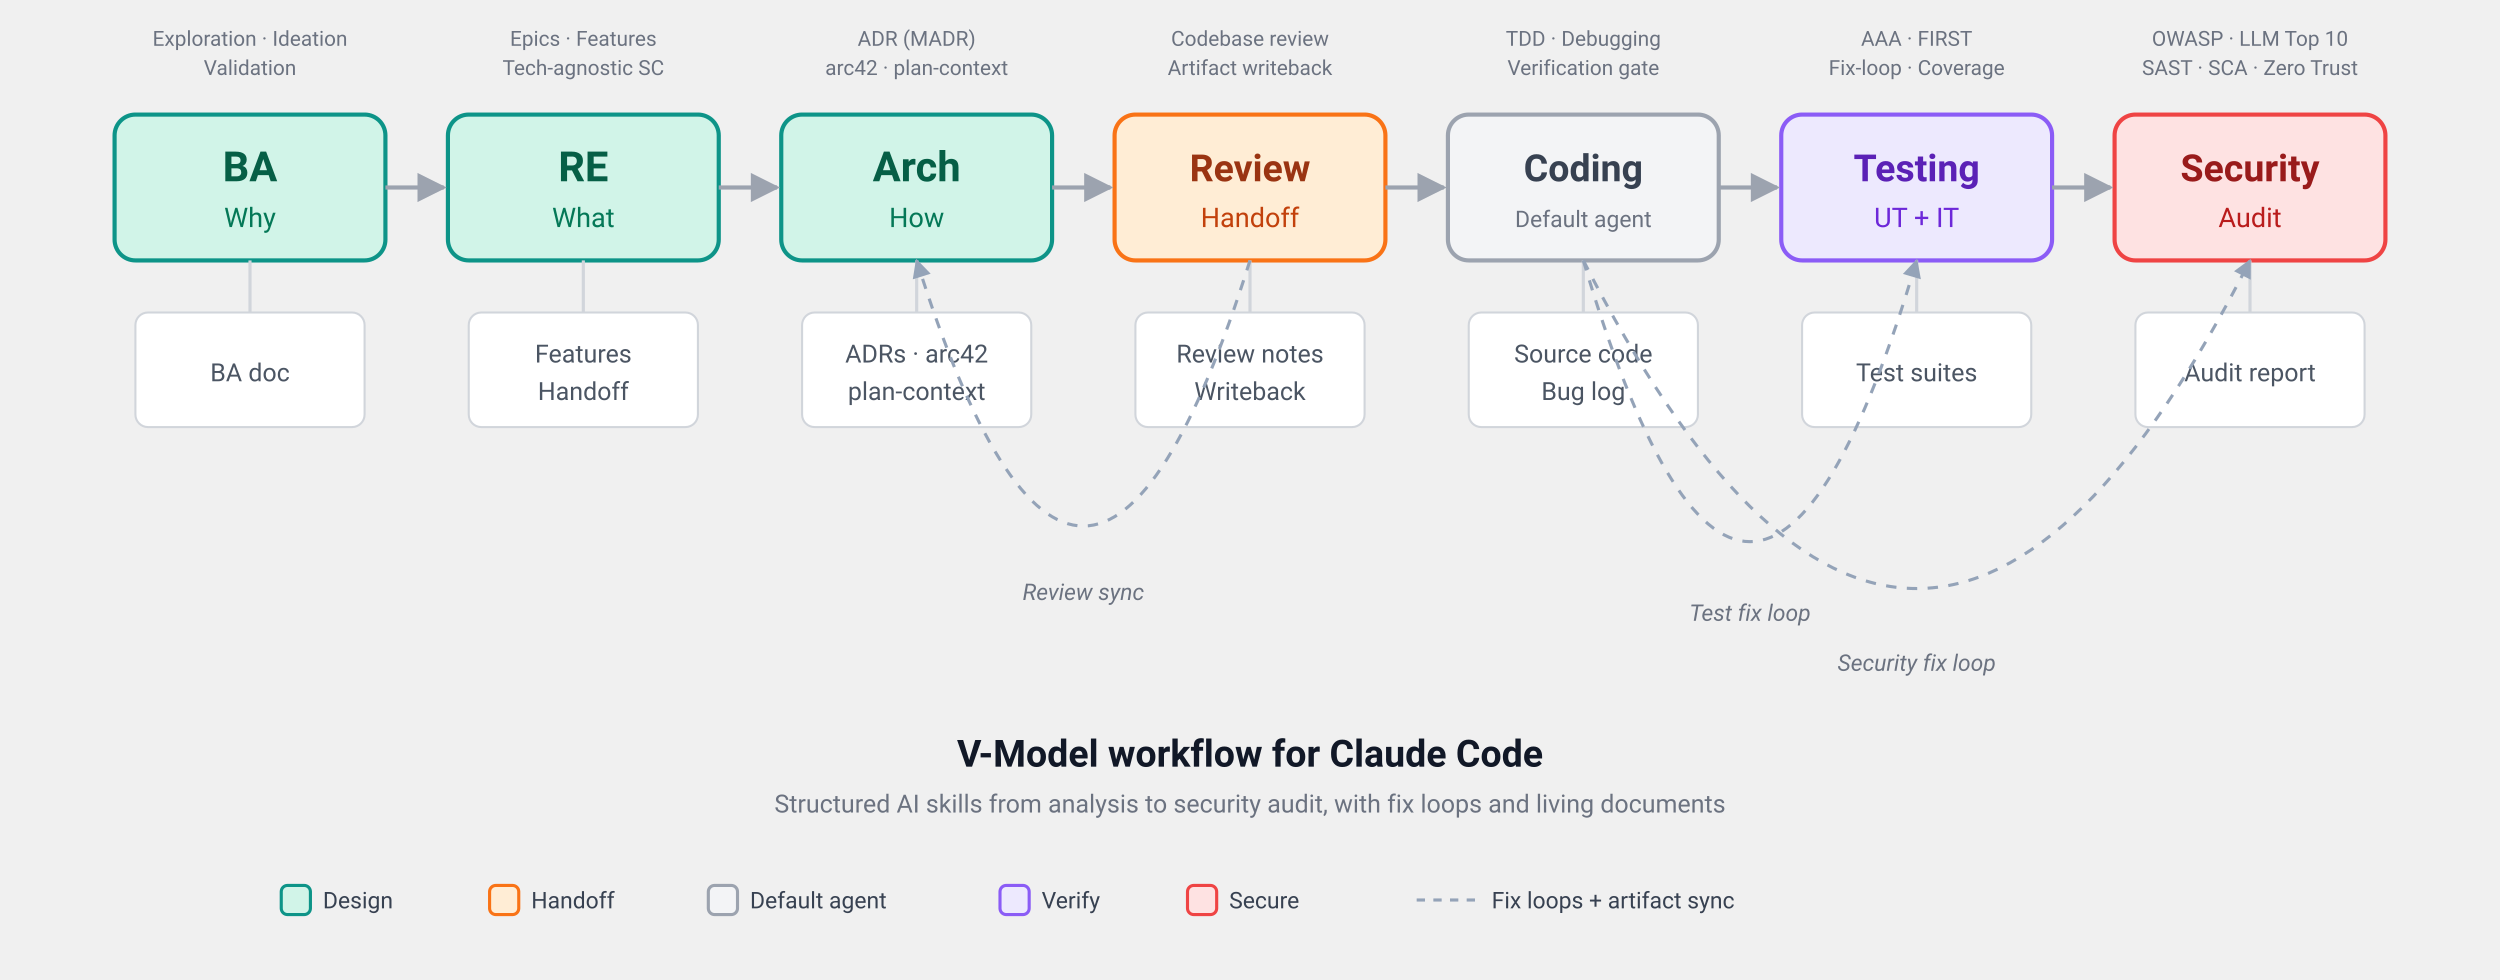
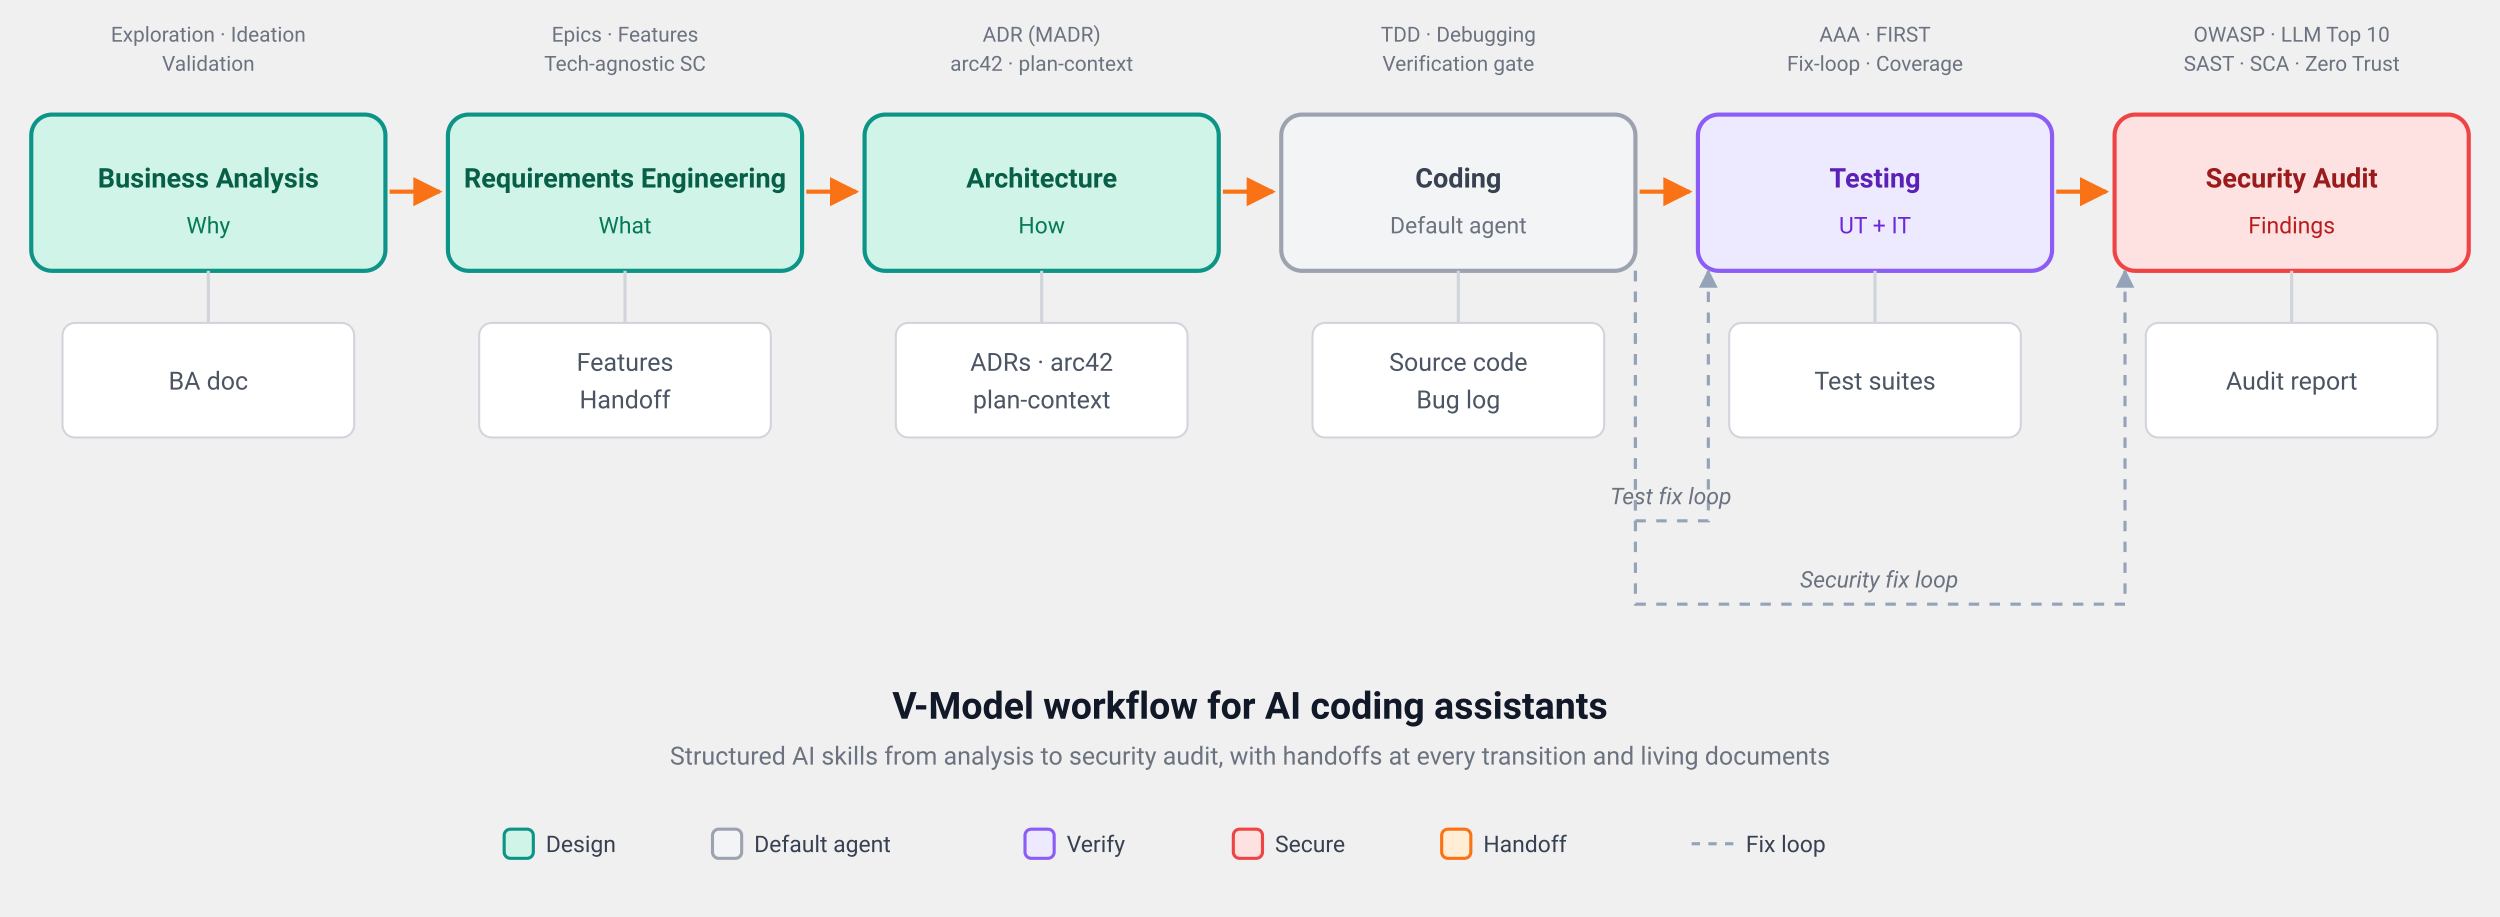
- <svg xmlns="http://www.w3.org/2000/svg" viewBox="0 0 1200 470" role="img" aria-labelledby="vm-title vm-desc" font-family="-apple-system,BlinkMacSystemFont,'Segoe UI',Roboto,'Helvetica Neue',sans-serif" preserveAspectRatio="xMidYMid meet">
+ <svg xmlns="http://www.w3.org/2000/svg" viewBox="0 0 1200 440" role="img" aria-labelledby="vm-title vm-desc" font-family="-apple-system,BlinkMacSystemFont,'Segoe UI',Roboto,'Helvetica Neue',sans-serif" preserveAspectRatio="xMidYMid meet">
  <defs>
-     <marker id="arrow" viewBox="0 0 10 10" refX="9" refY="5" markerWidth="7" markerHeight="7" orient="auto">
-       <path d="M0 0 L10 5 L0 10 Z" fill="#9ca3af" />
+     <marker id="arrow-orange" viewBox="0 0 10 10" refX="9" refY="5" markerWidth="7" markerHeight="7" orient="auto">
+       <path d="M0 0 L10 5 L0 10 Z" fill="#f97316" />
    </marker>
    <marker id="arrow-dashed" viewBox="0 0 10 10" refX="9" refY="5" markerWidth="6" markerHeight="6" orient="auto">
      <path d="M0 0 L10 5 L0 10 Z" fill="#94a3b8" />
    </marker>
  </defs>
  <g font-size="10" fill="#6b7280" text-anchor="middle">
-     <text x="120" y="22">Exploration · Ideation</text>
-     <text x="120" y="36">Validation</text>
-     <text x="280" y="22">Epics · Features</text>
-     <text x="280" y="36">Tech-agnostic SC</text>
-     <text x="440" y="22">ADR (MADR)</text>
-     <text x="440" y="36">arc42 · plan-context</text>
-     <text x="600" y="22">Codebase review</text>
-     <text x="600" y="36">Artifact writeback</text>
-     <text x="760" y="22">TDD · Debugging</text>
-     <text x="760" y="36">Verification gate</text>
-     <text x="920" y="22">AAA · FIRST</text>
-     <text x="920" y="36">Fix-loop · Coverage</text>
-     <text x="1080" y="22">OWASP · LLM Top 10</text>
-     <text x="1080" y="36">SAST · SCA · Zero Trust</text>
+     <text x="100" y="20">Exploration · Ideation</text>
+     <text x="100" y="34">Validation</text>
+     <text x="300" y="20">Epics · Features</text>
+     <text x="300" y="34">Tech-agnostic SC</text>
+     <text x="500" y="20">ADR (MADR)</text>
+     <text x="500" y="34">arc42 · plan-context</text>
+     <text x="700" y="20">TDD · Debugging</text>
+     <text x="700" y="34">Verification gate</text>
+     <text x="900" y="20">AAA · FIRST</text>
+     <text x="900" y="34">Fix-loop · Coverage</text>
+     <text x="1100" y="20">OWASP · LLM Top 10</text>
+     <text x="1100" y="34">SAST · SCA · Zero Trust</text>
  </g>
-   <rect x="55" y="55" width="130" height="70" rx="10" fill="#d1f4e8" stroke="#0d9488" stroke-width="2" />
-   <text x="120" y="87" text-anchor="middle" font-size="20" font-weight="700" fill="#065f46">BA</text>
-   <text x="120" y="109" text-anchor="middle" font-size="13" fill="#047857">Why</text>
-   <rect x="215" y="55" width="130" height="70" rx="10" fill="#d1f4e8" stroke="#0d9488" stroke-width="2" />
-   <text x="280" y="87" text-anchor="middle" font-size="20" font-weight="700" fill="#065f46">RE</text>
-   <text x="280" y="109" text-anchor="middle" font-size="13" fill="#047857">What</text>
-   <rect x="375" y="55" width="130" height="70" rx="10" fill="#d1f4e8" stroke="#0d9488" stroke-width="2" />
-   <text x="440" y="87" text-anchor="middle" font-size="20" font-weight="700" fill="#065f46">Arch</text>
-   <text x="440" y="109" text-anchor="middle" font-size="13" fill="#047857">How</text>
-   <rect x="535" y="55" width="130" height="70" rx="10" fill="#ffedd5" stroke="#f97316" stroke-width="2" />
-   <text x="600" y="87" text-anchor="middle" font-size="18" font-weight="700" fill="#9a3412">Review</text>
-   <text x="600" y="109" text-anchor="middle" font-size="13" fill="#c2410c">Handoff</text>
-   <rect x="695" y="55" width="130" height="70" rx="10" fill="#f3f4f6" stroke="#9ca3af" stroke-width="2" />
-   <text x="760" y="87" text-anchor="middle" font-size="18" font-weight="700" fill="#374151">Coding</text>
-   <text x="760" y="109" text-anchor="middle" font-size="11" fill="#6b7280">Default agent</text>
-   <rect x="855" y="55" width="130" height="70" rx="10" fill="#ede9fe" stroke="#8b5cf6" stroke-width="2" />
-   <text x="920" y="87" text-anchor="middle" font-size="18" font-weight="700" fill="#5b21b6">Testing</text>
-   <text x="920" y="109" text-anchor="middle" font-size="13" fill="#6d28d9">UT + IT</text>
-   <rect x="1015" y="55" width="130" height="70" rx="10" fill="#fee2e2" stroke="#ef4444" stroke-width="2" />
-   <text x="1080" y="87" text-anchor="middle" font-size="18" font-weight="700" fill="#991b1b">Security</text>
-   <text x="1080" y="109" text-anchor="middle" font-size="13" fill="#b91c1c">Audit</text>
-   <line x1="185" y1="90" x2="213" y2="90" stroke="#9ca3af" stroke-width="2" marker-end="url(#arrow)" />
-   <line x1="345" y1="90" x2="373" y2="90" stroke="#9ca3af" stroke-width="2" marker-end="url(#arrow)" />
-   <line x1="505" y1="90" x2="533" y2="90" stroke="#9ca3af" stroke-width="2" marker-end="url(#arrow)" />
-   <line x1="665" y1="90" x2="693" y2="90" stroke="#9ca3af" stroke-width="2" marker-end="url(#arrow)" />
-   <line x1="825" y1="90" x2="853" y2="90" stroke="#9ca3af" stroke-width="2" marker-end="url(#arrow)" />
-   <line x1="985" y1="90" x2="1013" y2="90" stroke="#9ca3af" stroke-width="2" marker-end="url(#arrow)" />
-   <line x1="120" y1="125" x2="120" y2="150" stroke="#d1d5db" stroke-width="1.5" />
-   <line x1="280" y1="125" x2="280" y2="150" stroke="#d1d5db" stroke-width="1.5" />
-   <line x1="440" y1="125" x2="440" y2="150" stroke="#d1d5db" stroke-width="1.5" />
-   <line x1="600" y1="125" x2="600" y2="150" stroke="#d1d5db" stroke-width="1.5" />
-   <line x1="760" y1="125" x2="760" y2="150" stroke="#d1d5db" stroke-width="1.5" />
-   <line x1="920" y1="125" x2="920" y2="150" stroke="#d1d5db" stroke-width="1.5" />
-   <line x1="1080" y1="125" x2="1080" y2="150" stroke="#d1d5db" stroke-width="1.5" />
-   <rect x="65" y="150" width="110" height="55" rx="6" fill="#ffffff" stroke="#d1d5db" stroke-width="1" />
-   <text x="120" y="183" text-anchor="middle" font-size="12" fill="#4b5563">BA doc</text>
-   <rect x="225" y="150" width="110" height="55" rx="6" fill="#ffffff" stroke="#d1d5db" stroke-width="1" />
-   <text x="280" y="174" text-anchor="middle" font-size="12" fill="#4b5563">Features</text>
-   <text x="280" y="192" text-anchor="middle" font-size="12" fill="#4b5563">Handoff</text>
-   <rect x="385" y="150" width="110" height="55" rx="6" fill="#ffffff" stroke="#d1d5db" stroke-width="1" />
-   <text x="440" y="174" text-anchor="middle" font-size="12" fill="#4b5563">ADRs · arc42</text>
-   <text x="440" y="192" text-anchor="middle" font-size="12" fill="#4b5563">plan-context</text>
-   <rect x="545" y="150" width="110" height="55" rx="6" fill="#ffffff" stroke="#d1d5db" stroke-width="1" />
-   <text x="600" y="174" text-anchor="middle" font-size="12" fill="#4b5563">Review notes</text>
-   <text x="600" y="192" text-anchor="middle" font-size="12" fill="#4b5563">Writeback</text>
-   <rect x="705" y="150" width="110" height="55" rx="6" fill="#ffffff" stroke="#d1d5db" stroke-width="1" />
-   <text x="760" y="174" text-anchor="middle" font-size="12" fill="#4b5563">Source code</text>
-   <text x="760" y="192" text-anchor="middle" font-size="12" fill="#4b5563">Bug log</text>
-   <rect x="865" y="150" width="110" height="55" rx="6" fill="#ffffff" stroke="#d1d5db" stroke-width="1" />
-   <text x="920" y="183" text-anchor="middle" font-size="12" fill="#4b5563">Test suites</text>
-   <rect x="1025" y="150" width="110" height="55" rx="6" fill="#ffffff" stroke="#d1d5db" stroke-width="1" />
-   <text x="1080" y="183" text-anchor="middle" font-size="12" fill="#4b5563">Audit report</text>
-   <path d="M 600 125 Q 520 380 440 125" stroke="#94a3b8" stroke-width="1.5" stroke-dasharray="5 5" fill="none" marker-end="url(#arrow-dashed)" />
-   <text x="520" y="288" text-anchor="middle" font-size="11" font-style="italic" fill="#6b7280">Review sync</text>
-   <path d="M 760 125 Q 840 395 920 125" stroke="#94a3b8" stroke-width="1.5" stroke-dasharray="5 5" fill="none" marker-end="url(#arrow-dashed)" />
-   <text x="840" y="298" text-anchor="middle" font-size="11" font-style="italic" fill="#6b7280">Test fix loop</text>
-   <path d="M 760 125 Q 920 440 1080 125" stroke="#94a3b8" stroke-width="1.5" stroke-dasharray="5 5" fill="none" marker-end="url(#arrow-dashed)" />
-   <text x="920" y="322" text-anchor="middle" font-size="11" font-style="italic" fill="#6b7280">Security fix loop</text>
-   <text x="600" y="368" text-anchor="middle" font-size="18" font-weight="700" fill="#111827">V-Model workflow for Claude Code</text>
-   <text x="600" y="390" text-anchor="middle" font-size="12" fill="#6b7280">Structured AI skills from analysis to security audit, with fix loops and living documents</text>
+   <rect x="15" y="55" width="170" height="75" rx="10" fill="#d1f4e8" stroke="#0d9488" stroke-width="2" />
+   <text x="100" y="90" text-anchor="middle" font-size="13" font-weight="700" fill="#065f46">Business Analysis</text>
+   <text x="100" y="112" text-anchor="middle" font-size="11" fill="#047857">Why</text>
+   <rect x="215" y="55" width="170" height="75" rx="10" fill="#d1f4e8" stroke="#0d9488" stroke-width="2" />
+   <text x="300" y="90" text-anchor="middle" font-size="13" font-weight="700" fill="#065f46">Requirements Engineering</text>
+   <text x="300" y="112" text-anchor="middle" font-size="11" fill="#047857">What</text>
+   <rect x="415" y="55" width="170" height="75" rx="10" fill="#d1f4e8" stroke="#0d9488" stroke-width="2" />
+   <text x="500" y="90" text-anchor="middle" font-size="13" font-weight="700" fill="#065f46">Architecture</text>
+   <text x="500" y="112" text-anchor="middle" font-size="11" fill="#047857">How</text>
+   <rect x="615" y="55" width="170" height="75" rx="10" fill="#f3f4f6" stroke="#9ca3af" stroke-width="2" />
+   <text x="700" y="90" text-anchor="middle" font-size="13" font-weight="700" fill="#374151">Coding</text>
+   <text x="700" y="112" text-anchor="middle" font-size="11" fill="#6b7280">Default agent</text>
+   <rect x="815" y="55" width="170" height="75" rx="10" fill="#ede9fe" stroke="#8b5cf6" stroke-width="2" />
+   <text x="900" y="90" text-anchor="middle" font-size="13" font-weight="700" fill="#5b21b6">Testing</text>
+   <text x="900" y="112" text-anchor="middle" font-size="11" fill="#6d28d9">UT + IT</text>
+   <rect x="1015" y="55" width="170" height="75" rx="10" fill="#fee2e2" stroke="#ef4444" stroke-width="2" />
+   <text x="1100" y="90" text-anchor="middle" font-size="13" font-weight="700" fill="#991b1b">Security Audit</text>
+   <text x="1100" y="112" text-anchor="middle" font-size="11" fill="#b91c1c">Findings</text>
+   <line x1="187" y1="92" x2="211" y2="92" stroke="#f97316" stroke-width="2" marker-end="url(#arrow-orange)" />
+   <line x1="387" y1="92" x2="411" y2="92" stroke="#f97316" stroke-width="2" marker-end="url(#arrow-orange)" />
+   <line x1="587" y1="92" x2="611" y2="92" stroke="#f97316" stroke-width="2" marker-end="url(#arrow-orange)" />
+   <line x1="787" y1="92" x2="811" y2="92" stroke="#f97316" stroke-width="2" marker-end="url(#arrow-orange)" />
+   <line x1="987" y1="92" x2="1011" y2="92" stroke="#f97316" stroke-width="2" marker-end="url(#arrow-orange)" />
+   <line x1="100" y1="130" x2="100" y2="155" stroke="#d1d5db" stroke-width="1.5" />
+   <line x1="300" y1="130" x2="300" y2="155" stroke="#d1d5db" stroke-width="1.5" />
+   <line x1="500" y1="130" x2="500" y2="155" stroke="#d1d5db" stroke-width="1.5" />
+   <line x1="700" y1="130" x2="700" y2="155" stroke="#d1d5db" stroke-width="1.5" />
+   <line x1="900" y1="130" x2="900" y2="155" stroke="#d1d5db" stroke-width="1.5" />
+   <line x1="1100" y1="130" x2="1100" y2="155" stroke="#d1d5db" stroke-width="1.5" />
+   <rect x="30" y="155" width="140" height="55" rx="6" fill="#ffffff" stroke="#d1d5db" stroke-width="1" />
+   <text x="100" y="187" text-anchor="middle" font-size="12" fill="#4b5563">BA doc</text>
+   <rect x="230" y="155" width="140" height="55" rx="6" fill="#ffffff" stroke="#d1d5db" stroke-width="1" />
+   <text x="300" y="178" text-anchor="middle" font-size="12" fill="#4b5563">Features</text>
+   <text x="300" y="196" text-anchor="middle" font-size="12" fill="#4b5563">Handoff</text>
+   <rect x="430" y="155" width="140" height="55" rx="6" fill="#ffffff" stroke="#d1d5db" stroke-width="1" />
+   <text x="500" y="178" text-anchor="middle" font-size="12" fill="#4b5563">ADRs · arc42</text>
+   <text x="500" y="196" text-anchor="middle" font-size="12" fill="#4b5563">plan-context</text>
+   <rect x="630" y="155" width="140" height="55" rx="6" fill="#ffffff" stroke="#d1d5db" stroke-width="1" />
+   <text x="700" y="178" text-anchor="middle" font-size="12" fill="#4b5563">Source code</text>
+   <text x="700" y="196" text-anchor="middle" font-size="12" fill="#4b5563">Bug log</text>
+   <rect x="830" y="155" width="140" height="55" rx="6" fill="#ffffff" stroke="#d1d5db" stroke-width="1" />
+   <text x="900" y="187" text-anchor="middle" font-size="12" fill="#4b5563">Test suites</text>
+   <rect x="1030" y="155" width="140" height="55" rx="6" fill="#ffffff" stroke="#d1d5db" stroke-width="1" />
+   <text x="1100" y="187" text-anchor="middle" font-size="12" fill="#4b5563">Audit report</text>
+   <path d="M 785 130 L 785 250 L 820 250 L 820 130" stroke="#94a3b8" stroke-width="1.5" stroke-dasharray="5 5" fill="none" marker-end="url(#arrow-dashed)" />
+   <text x="802" y="242" text-anchor="middle" font-size="11" font-style="italic" fill="#6b7280">Test fix loop</text>
+   <path d="M 785 130 L 785 290 L 1020 290 L 1020 130" stroke="#94a3b8" stroke-width="1.5" stroke-dasharray="5 5" fill="none" marker-end="url(#arrow-dashed)" />
+   <text x="902" y="282" text-anchor="middle" font-size="11" font-style="italic" fill="#6b7280">Security fix loop</text>
+   <text x="600" y="345" text-anchor="middle" font-size="18" font-weight="700" fill="#111827">V-Model workflow for AI coding assistants</text>
+   <text x="600" y="367" text-anchor="middle" font-size="12" fill="#6b7280">Structured AI skills from analysis to security audit, with handoffs at every transition and living documents</text>
  <g font-size="11" fill="#374151">
-     <rect x="135" y="425" width="14" height="14" rx="3" fill="#d1f4e8" stroke="#0d9488" stroke-width="1.5" />
-     <text x="155" y="436">Design</text>
-     <rect x="235" y="425" width="14" height="14" rx="3" fill="#ffedd5" stroke="#f97316" stroke-width="1.5" />
-     <text x="255" y="436">Handoff</text>
-     <rect x="340" y="425" width="14" height="14" rx="3" fill="#f3f4f6" stroke="#9ca3af" stroke-width="1.5" />
-     <text x="360" y="436">Default agent</text>
-     <rect x="480" y="425" width="14" height="14" rx="3" fill="#ede9fe" stroke="#8b5cf6" stroke-width="1.5" />
-     <text x="500" y="436">Verify</text>
-     <rect x="570" y="425" width="14" height="14" rx="3" fill="#fee2e2" stroke="#ef4444" stroke-width="1.5" />
-     <text x="590" y="436">Secure</text>
-     <line x1="680" y1="432" x2="710" y2="432" stroke="#94a3b8" stroke-width="1.5" stroke-dasharray="4 4" />
-     <text x="716" y="436">Fix loops + artifact sync</text>
+     <rect x="242" y="398" width="14" height="14" rx="3" fill="#d1f4e8" stroke="#0d9488" stroke-width="1.5" />
+     <text x="262" y="409">Design</text>
+     <rect x="342" y="398" width="14" height="14" rx="3" fill="#f3f4f6" stroke="#9ca3af" stroke-width="1.5" />
+     <text x="362" y="409">Default agent</text>
+     <rect x="492" y="398" width="14" height="14" rx="3" fill="#ede9fe" stroke="#8b5cf6" stroke-width="1.5" />
+     <text x="512" y="409">Verify</text>
+     <rect x="592" y="398" width="14" height="14" rx="3" fill="#fee2e2" stroke="#ef4444" stroke-width="1.5" />
+     <text x="612" y="409">Secure</text>
+     <rect x="692" y="398" width="14" height="14" rx="3" fill="#ffedd5" stroke="#f97316" stroke-width="1.5" />
+     <text x="712" y="409">Handoff</text>
+     <line x1="812" y1="405" x2="832" y2="405" stroke="#94a3b8" stroke-width="1.5" stroke-dasharray="4 4" />
+     <text x="838" y="409">Fix loop</text>
  </g>
</svg>
